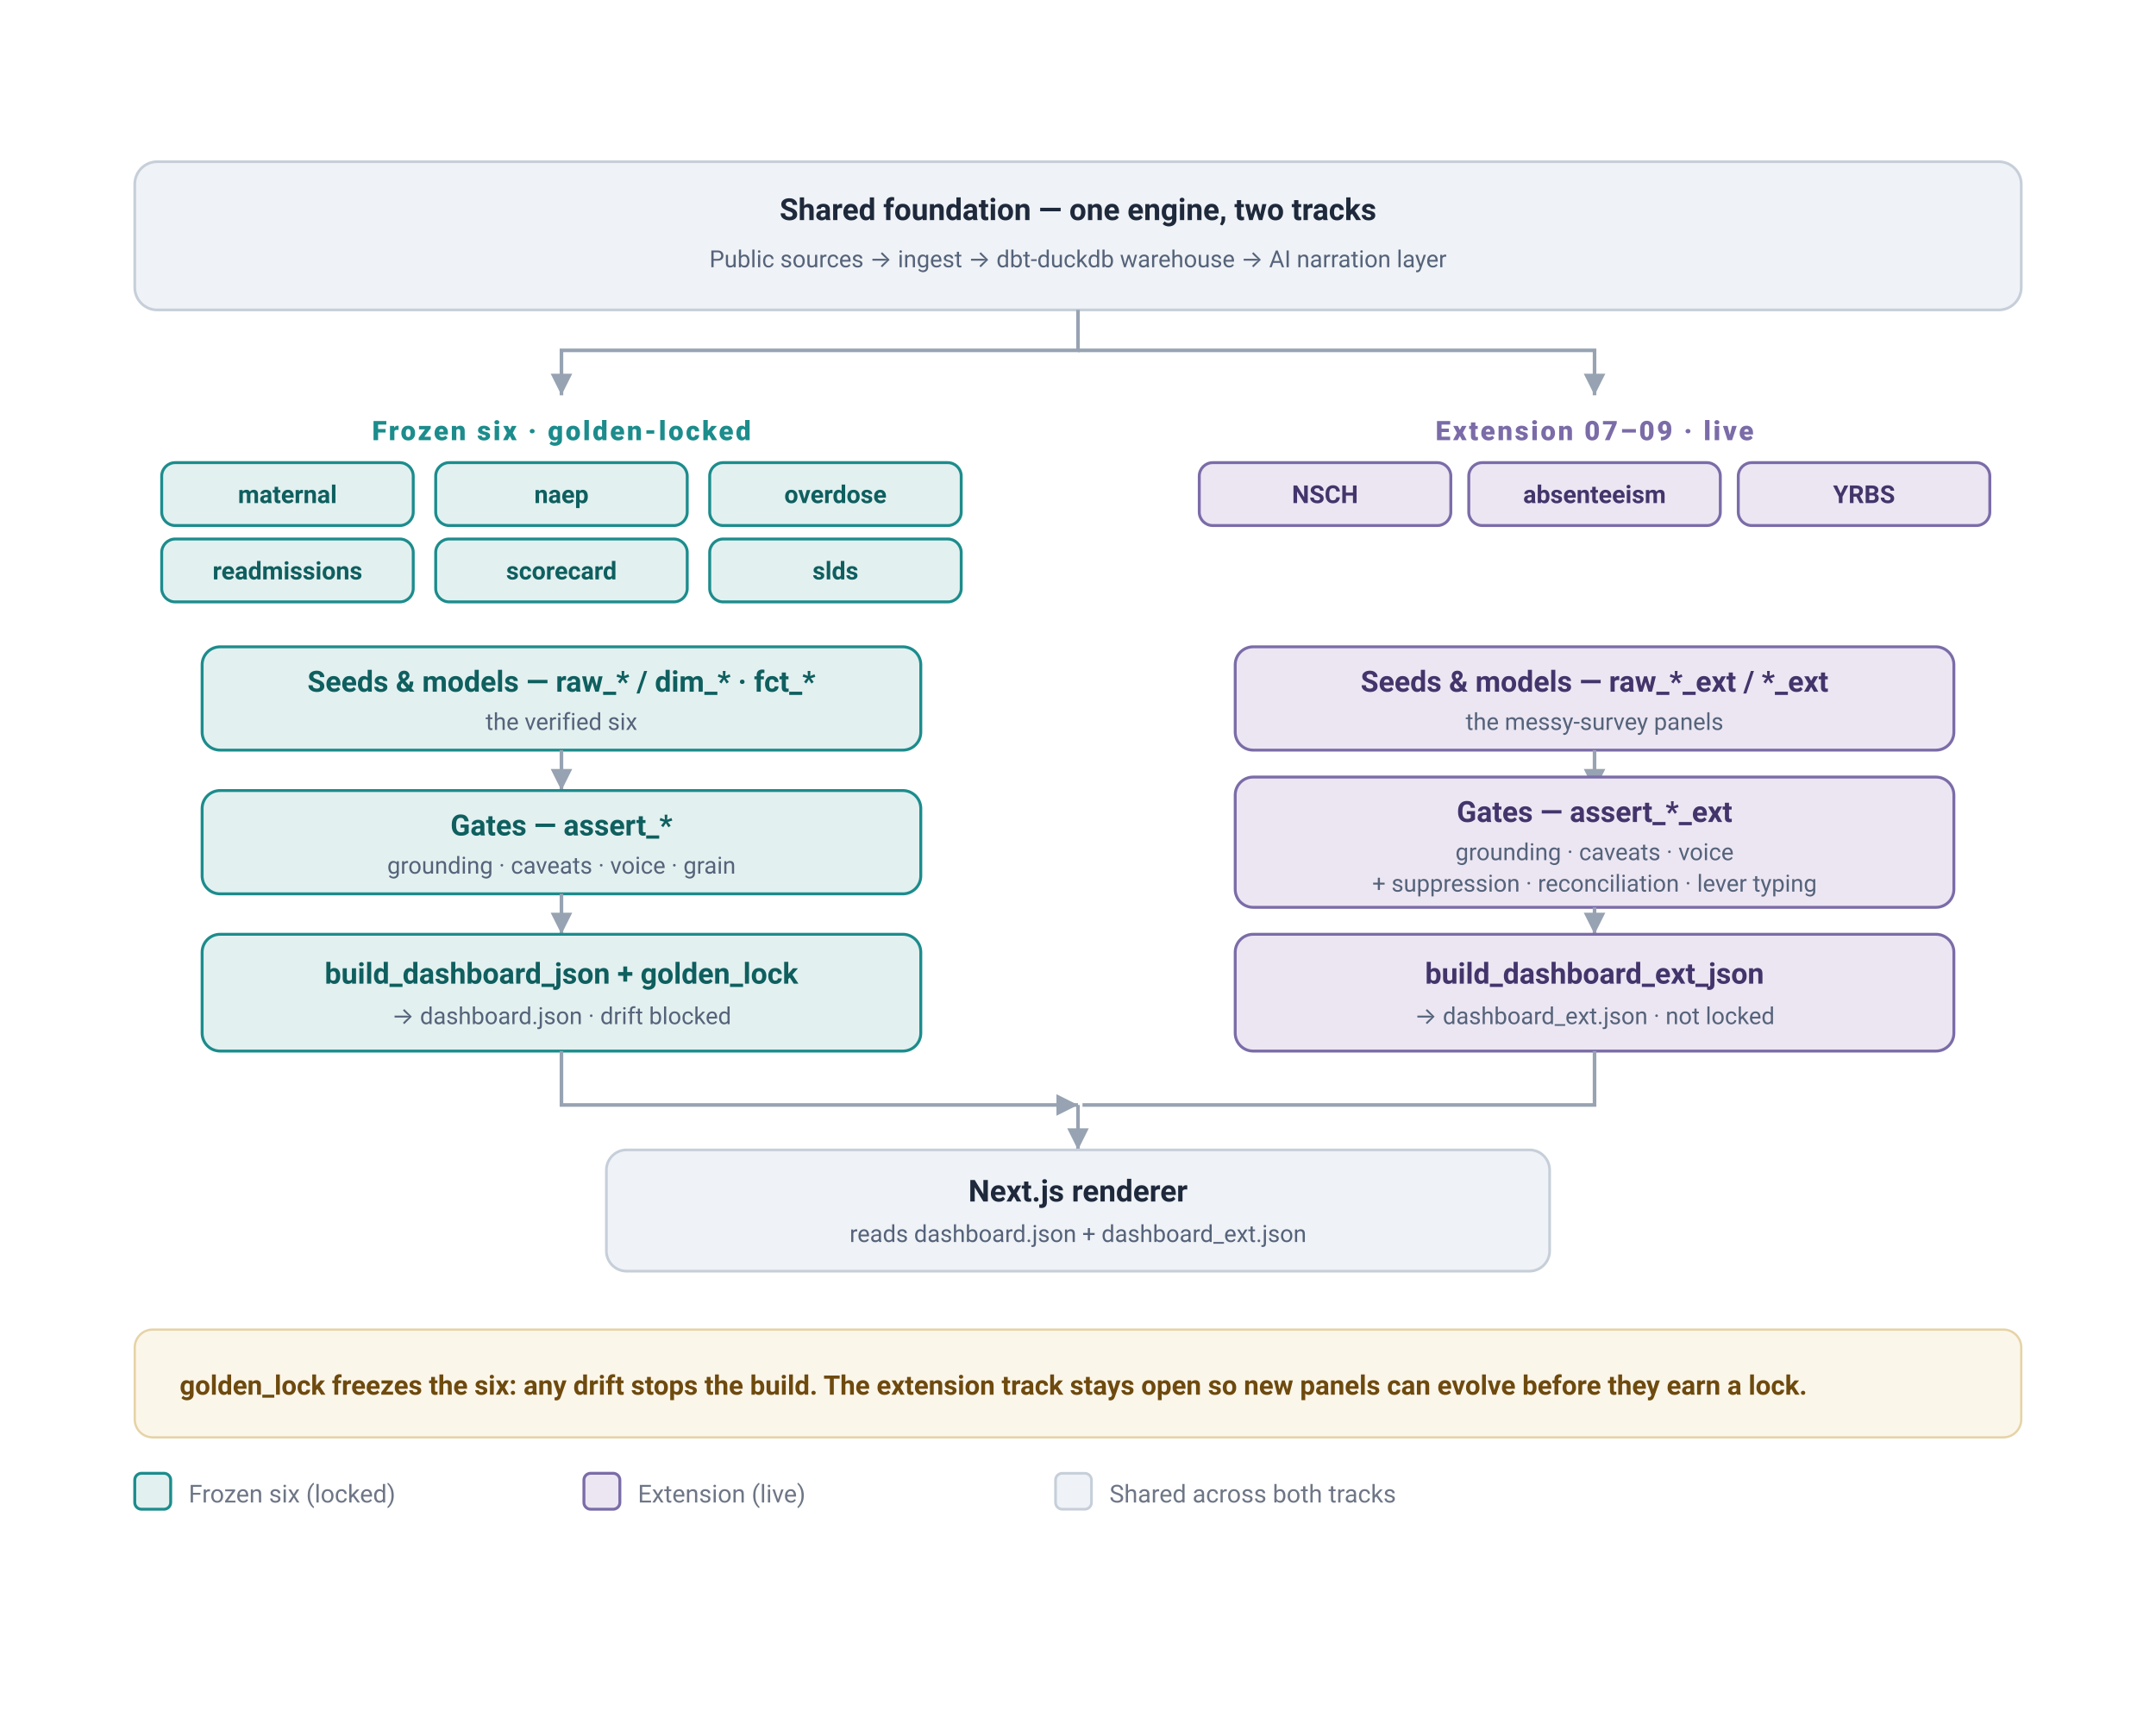
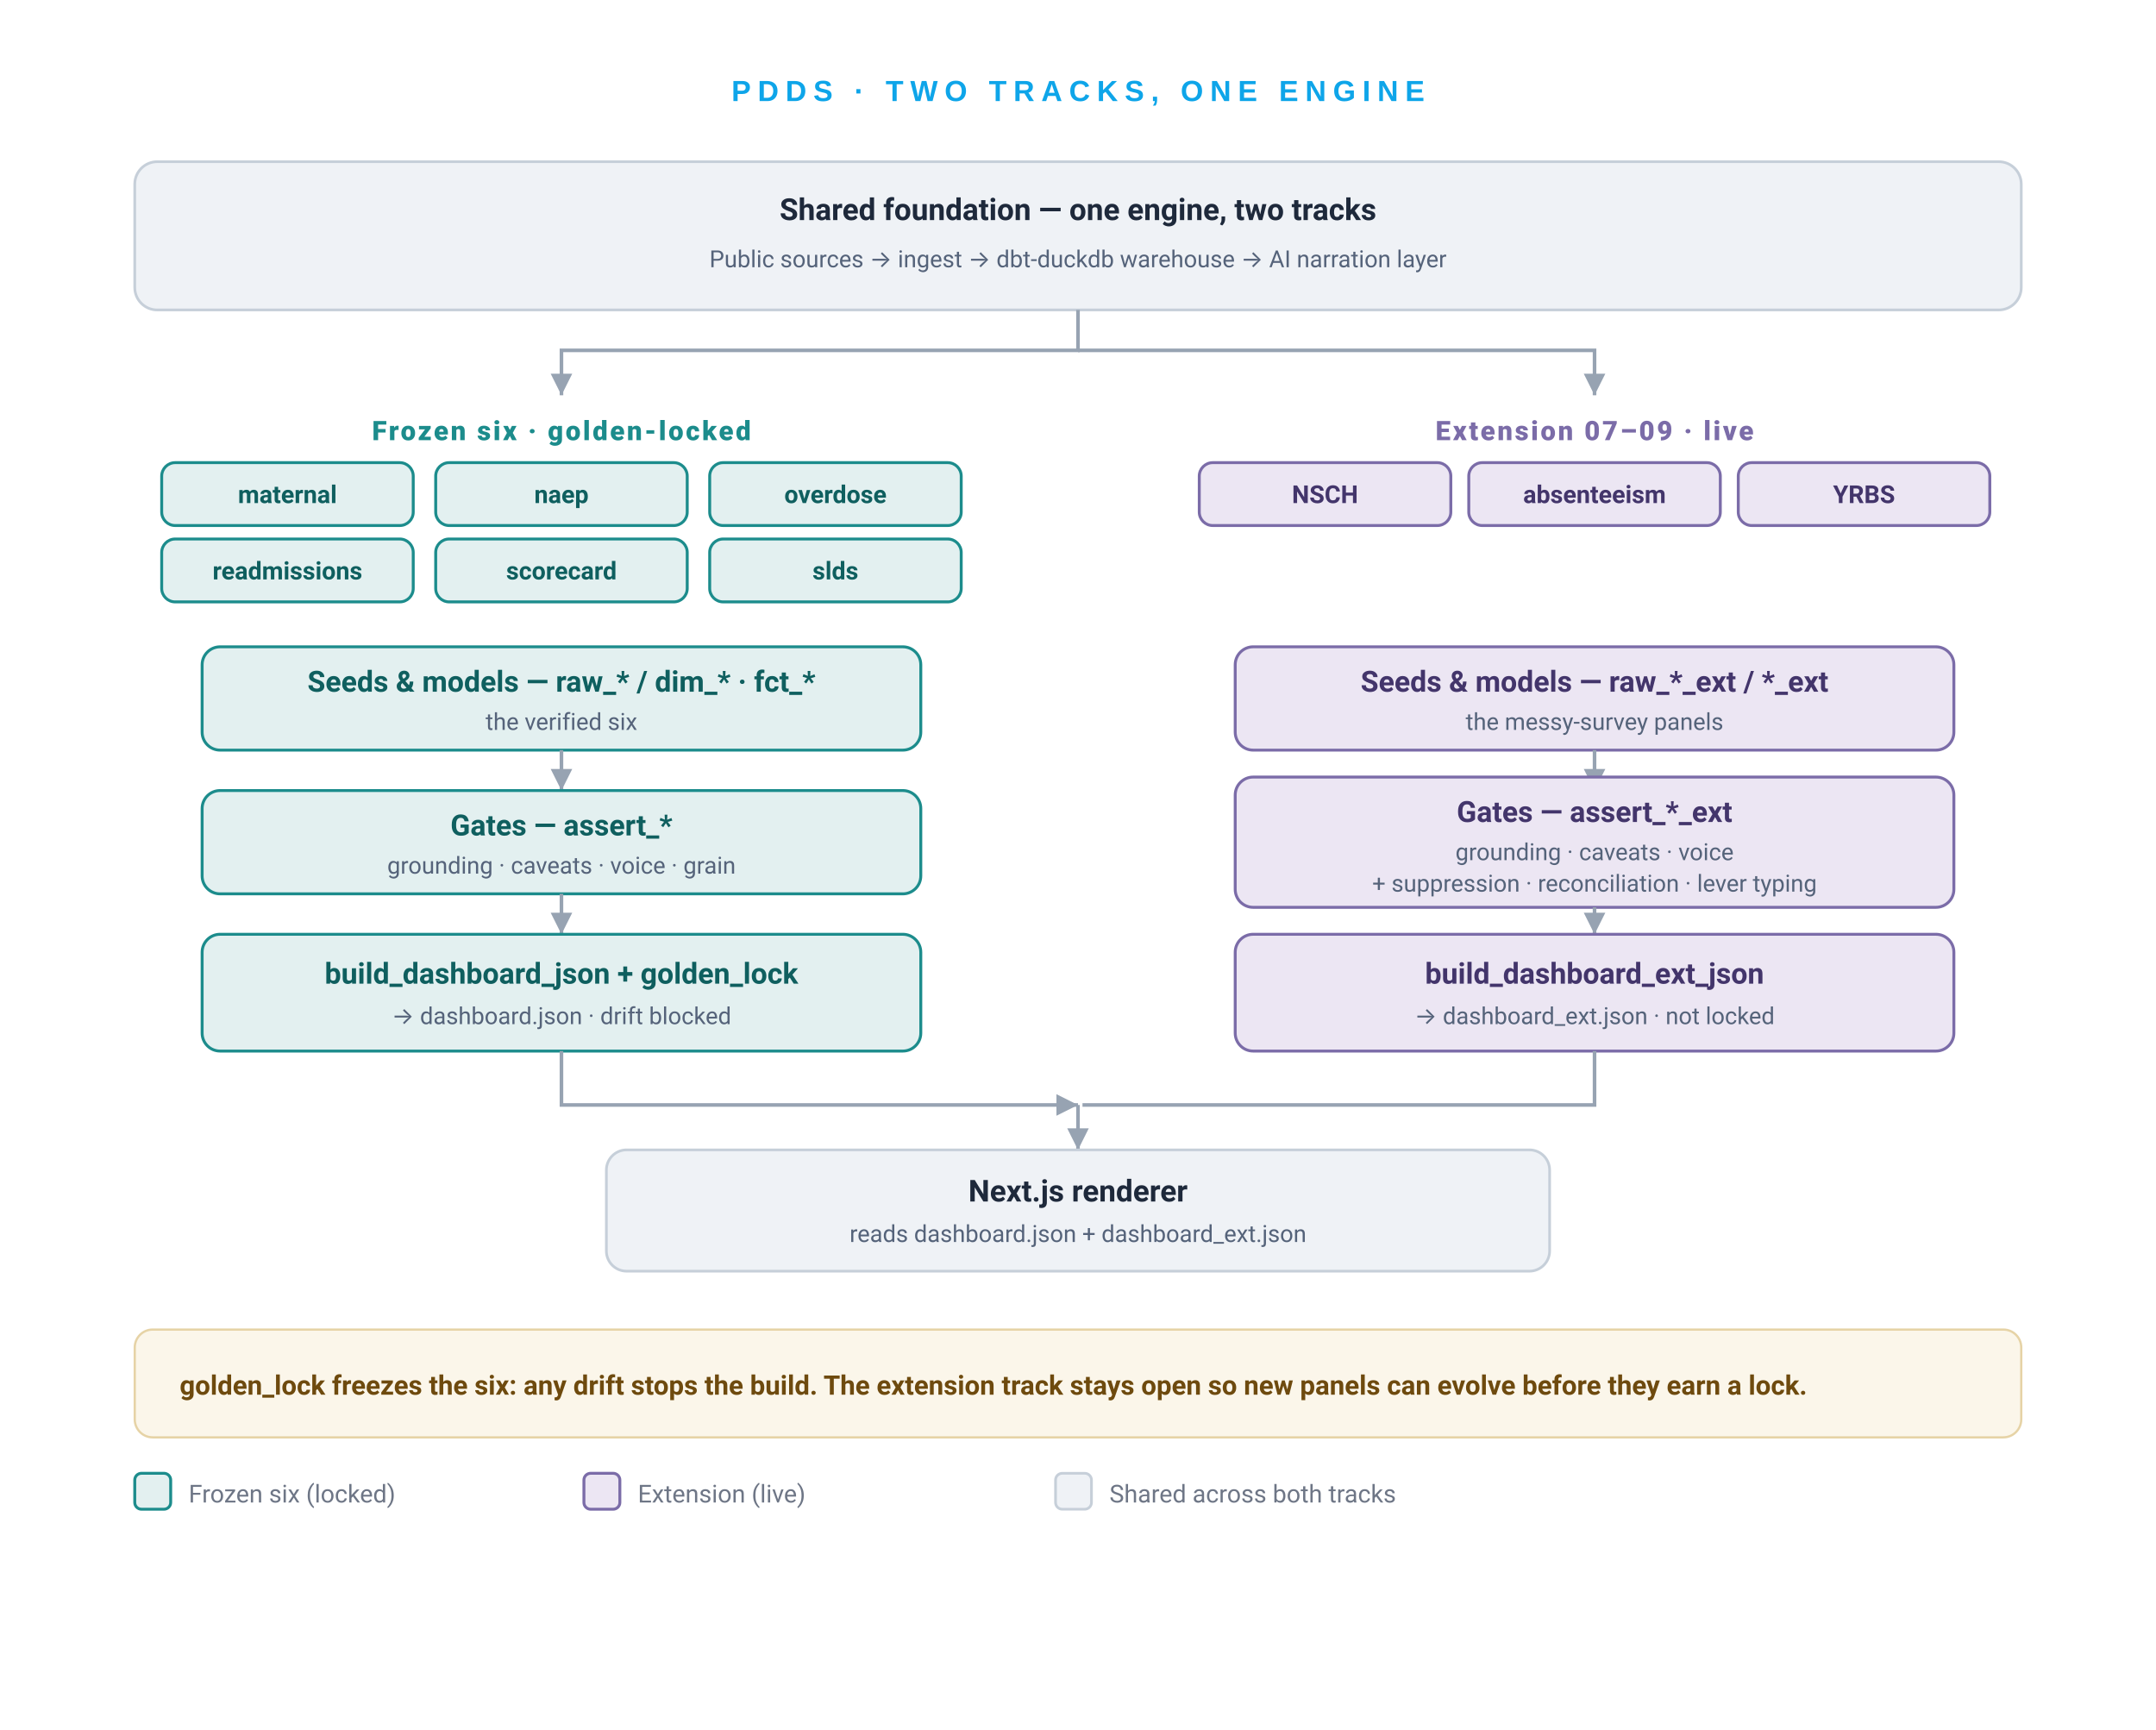
<svg xmlns="http://www.w3.org/2000/svg" viewBox="0 0 960 770" role="img" font-family="ui-sans-serif, system-ui, -apple-system, Segoe UI, Roboto, sans-serif">
  <defs>
    <marker id="a2" markerWidth="10" markerHeight="10" refX="6" refY="3" orient="auto" markerUnits="strokeWidth">
      <path d="M0,0 L6,3 L0,6 Z" fill="#97A3B2" />
    </marker>
    <style>
      .band{font-size:12px;font-weight:800;letter-spacing:1px;text-transform:uppercase}
      .nt{fill:#1E293B;font-size:13.5px;font-weight:700}
      .sub{fill:#55637A;font-size:10.5px}
      .neu{fill:#EFF2F6;stroke:#C6CFD9;stroke-width:1.2}
      .fz{fill:#E3F0F0;stroke:#1C8C8C;stroke-width:1.3}
      .fzt{fill:#0F5F5F;font-size:13px;font-weight:700}
      .ex{fill:#ECE6F3;stroke:#7B6CA8;stroke-width:1.3}
      .ext{fill:#43356B;font-size:13px;font-weight:700}
      .chip{font-size:11px;font-weight:600}
      .flow{stroke:#97A3B2;stroke-width:1.6;fill:none}
      .cap{fill:#6E7686;font-size:11px}
    </style>
  </defs>
+   <text x="480" y="45" font-family="-apple-system, BlinkMacSystemFont, 'Helvetica Neue', Arial, sans-serif" font-size="13" font-weight="600" fill="#0EA5E9" letter-spacing="3" text-anchor="middle">PDDS · TWO TRACKS, ONE ENGINE</text>
  <rect class="neu" x="60" y="72" width="840" height="66" rx="10" />
  <text class="nt" x="480" y="98" text-anchor="middle">Shared foundation — one engine, two tracks</text>
  <text class="sub" x="480" y="119" text-anchor="middle">Public sources → ingest → dbt-duckdb warehouse → AI narration layer</text>
  <path class="flow" d="M480,138 L480,156 L250,156 L250,176" marker-end="url(#a2)" />
  <path class="flow" d="M480,156 L710,156 L710,176" marker-end="url(#a2)" />
  <text class="band" x="250" y="196" text-anchor="middle" fill="#1C8C8C">Frozen six · golden-locked</text>
  <g class="chip" fill="#0F5F5F">
    <rect class="fz" x="72" y="206" width="112" height="28" rx="6" />
    <text x="128" y="224" text-anchor="middle">maternal</text>
    <rect class="fz" x="194" y="206" width="112" height="28" rx="6" />
    <text x="250" y="224" text-anchor="middle">naep</text>
    <rect class="fz" x="316" y="206" width="112" height="28" rx="6" />
    <text x="372" y="224" text-anchor="middle">overdose</text>
    <rect class="fz" x="72" y="240" width="112" height="28" rx="6" />
    <text x="128" y="258" text-anchor="middle">readmissions</text>
    <rect class="fz" x="194" y="240" width="112" height="28" rx="6" />
    <text x="250" y="258" text-anchor="middle">scorecard</text>
    <rect class="fz" x="316" y="240" width="112" height="28" rx="6" />
    <text x="372" y="258" text-anchor="middle">slds</text>
  </g>
  <rect class="fz" x="90" y="288" width="320" height="46" rx="8" />
  <text class="fzt" x="250" y="308" text-anchor="middle">Seeds &amp; models — raw_* / dim_* · fct_*</text>
  <text class="sub" x="250" y="325" text-anchor="middle" fill="#3C6E6E">the verified six</text>
  <path class="flow" d="M250,334 L250,352" marker-end="url(#a2)" />
  <rect class="fz" x="90" y="352" width="320" height="46" rx="8" />
  <text class="fzt" x="250" y="372" text-anchor="middle">Gates — assert_*</text>
  <text class="sub" x="250" y="389" text-anchor="middle" fill="#3C6E6E">grounding · caveats · voice · grain</text>
  <path class="flow" d="M250,398 L250,416" marker-end="url(#a2)" />
  <rect class="fz" x="90" y="416" width="320" height="52" rx="8" />
  <text class="fzt" x="250" y="438" text-anchor="middle">build_dashboard_json + golden_lock</text>
  <text class="sub" x="250" y="456" text-anchor="middle" fill="#3C6E6E">→ dashboard.json · drift blocked</text>
  <text class="band" x="710" y="196" text-anchor="middle" fill="#7B6CA8">Extension 07–09 · live</text>
  <g class="chip" fill="#43356B">
    <rect class="ex" x="534" y="206" width="112" height="28" rx="6" />
    <text x="590" y="224" text-anchor="middle">NSCH</text>
    <rect class="ex" x="654" y="206" width="112" height="28" rx="6" />
    <text x="710" y="224" text-anchor="middle">absenteeism</text>
    <rect class="ex" x="774" y="206" width="112" height="28" rx="6" />
    <text x="830" y="224" text-anchor="middle">YRBS</text>
  </g>
  <rect class="ex" x="550" y="288" width="320" height="46" rx="8" />
  <text class="ext" x="710" y="308" text-anchor="middle">Seeds &amp; models — raw_*_ext / *_ext</text>
  <text class="sub" x="710" y="325" text-anchor="middle" fill="#5A4C7A">the messy-survey panels</text>
  <path class="flow" d="M710,334 L710,352" marker-end="url(#a2)" />
  <rect class="ex" x="550" y="346" width="320" height="58" rx="8" />
  <text class="ext" x="710" y="366" text-anchor="middle">Gates — assert_*_ext</text>
  <text class="sub" x="710" y="383" text-anchor="middle" fill="#5A4C7A">grounding · caveats · voice</text>
  <text class="sub" x="710" y="397" text-anchor="middle" fill="#5A4C7A">+ suppression · reconciliation · lever typing</text>
  <path class="flow" d="M710,404 L710,416" marker-end="url(#a2)" />
  <rect class="ex" x="550" y="416" width="320" height="52" rx="8" />
  <text class="ext" x="710" y="438" text-anchor="middle">build_dashboard_ext_json</text>
  <text class="sub" x="710" y="456" text-anchor="middle" fill="#5A4C7A">→ dashboard_ext.json · not locked</text>
  <path class="flow" d="M250,468 L250,492 L480,492" marker-end="url(#a2)" />
  <path class="flow" d="M710,468 L710,492 L482,492" />
  <path class="flow" d="M480,492 L480,512" marker-end="url(#a2)" />
  <rect class="neu" x="270" y="512" width="420" height="54" rx="9" />
  <text class="nt" x="480" y="535" text-anchor="middle">Next.js renderer</text>
  <text class="sub" x="480" y="553" text-anchor="middle">reads dashboard.json + dashboard_ext.json</text>
  <rect x="60" y="592" width="840" height="48" rx="8" fill="#FBF6EA" stroke="#E6D3A6" />
  <text x="80" y="621" font-size="12" fill="#6E4A0E" font-weight="600">golden_lock freezes the six: any drift stops the build. The extension track stays open so new panels can evolve before they earn a lock.</text>
  <rect x="60" y="656" width="16" height="16" rx="3" class="fz" />
  <text class="cap" x="84" y="669">Frozen six (locked)</text>
  <rect x="260" y="656" width="16" height="16" rx="3" class="ex" />
  <text class="cap" x="284" y="669">Extension (live)</text>
  <rect x="470" y="656" width="16" height="16" rx="3" class="neu" />
  <text class="cap" x="494" y="669">Shared across both tracks</text>
</svg>
